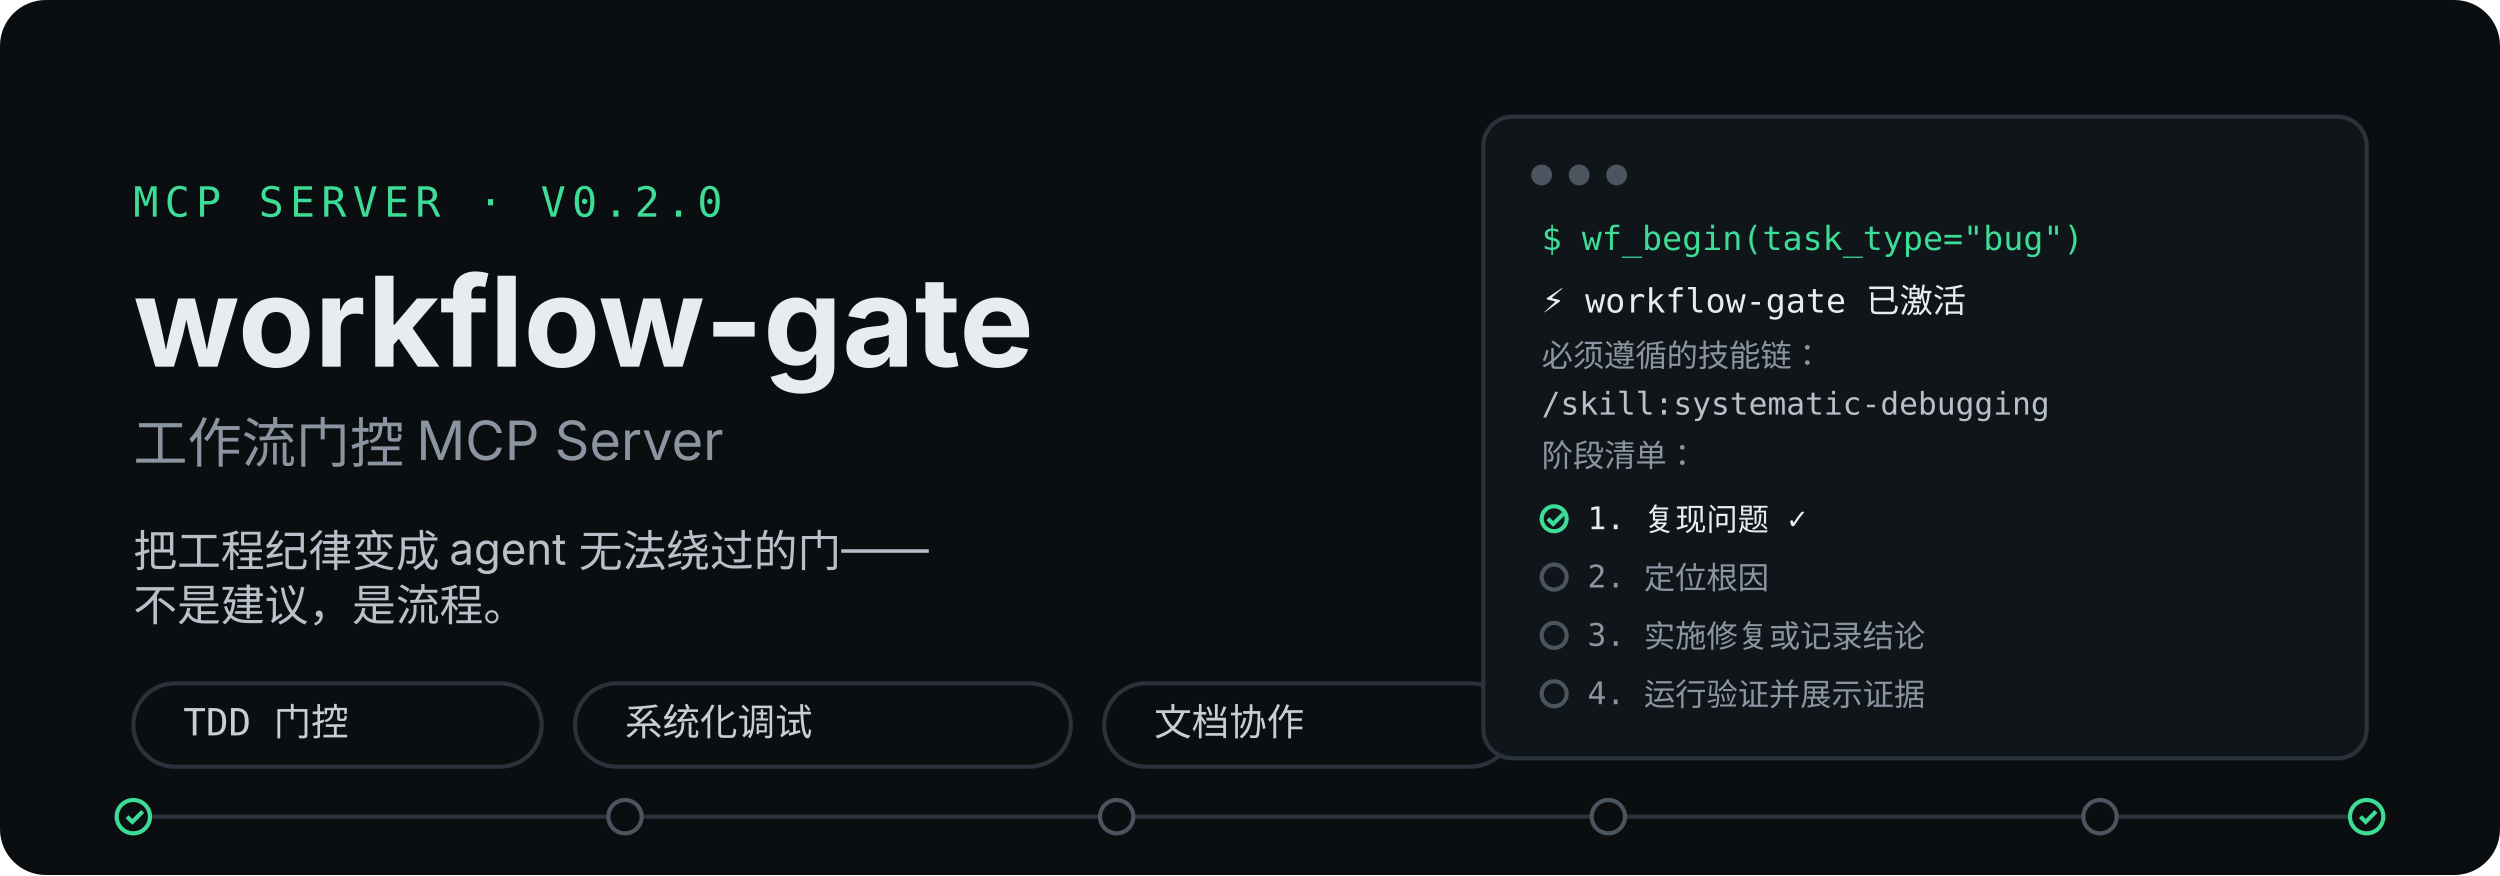
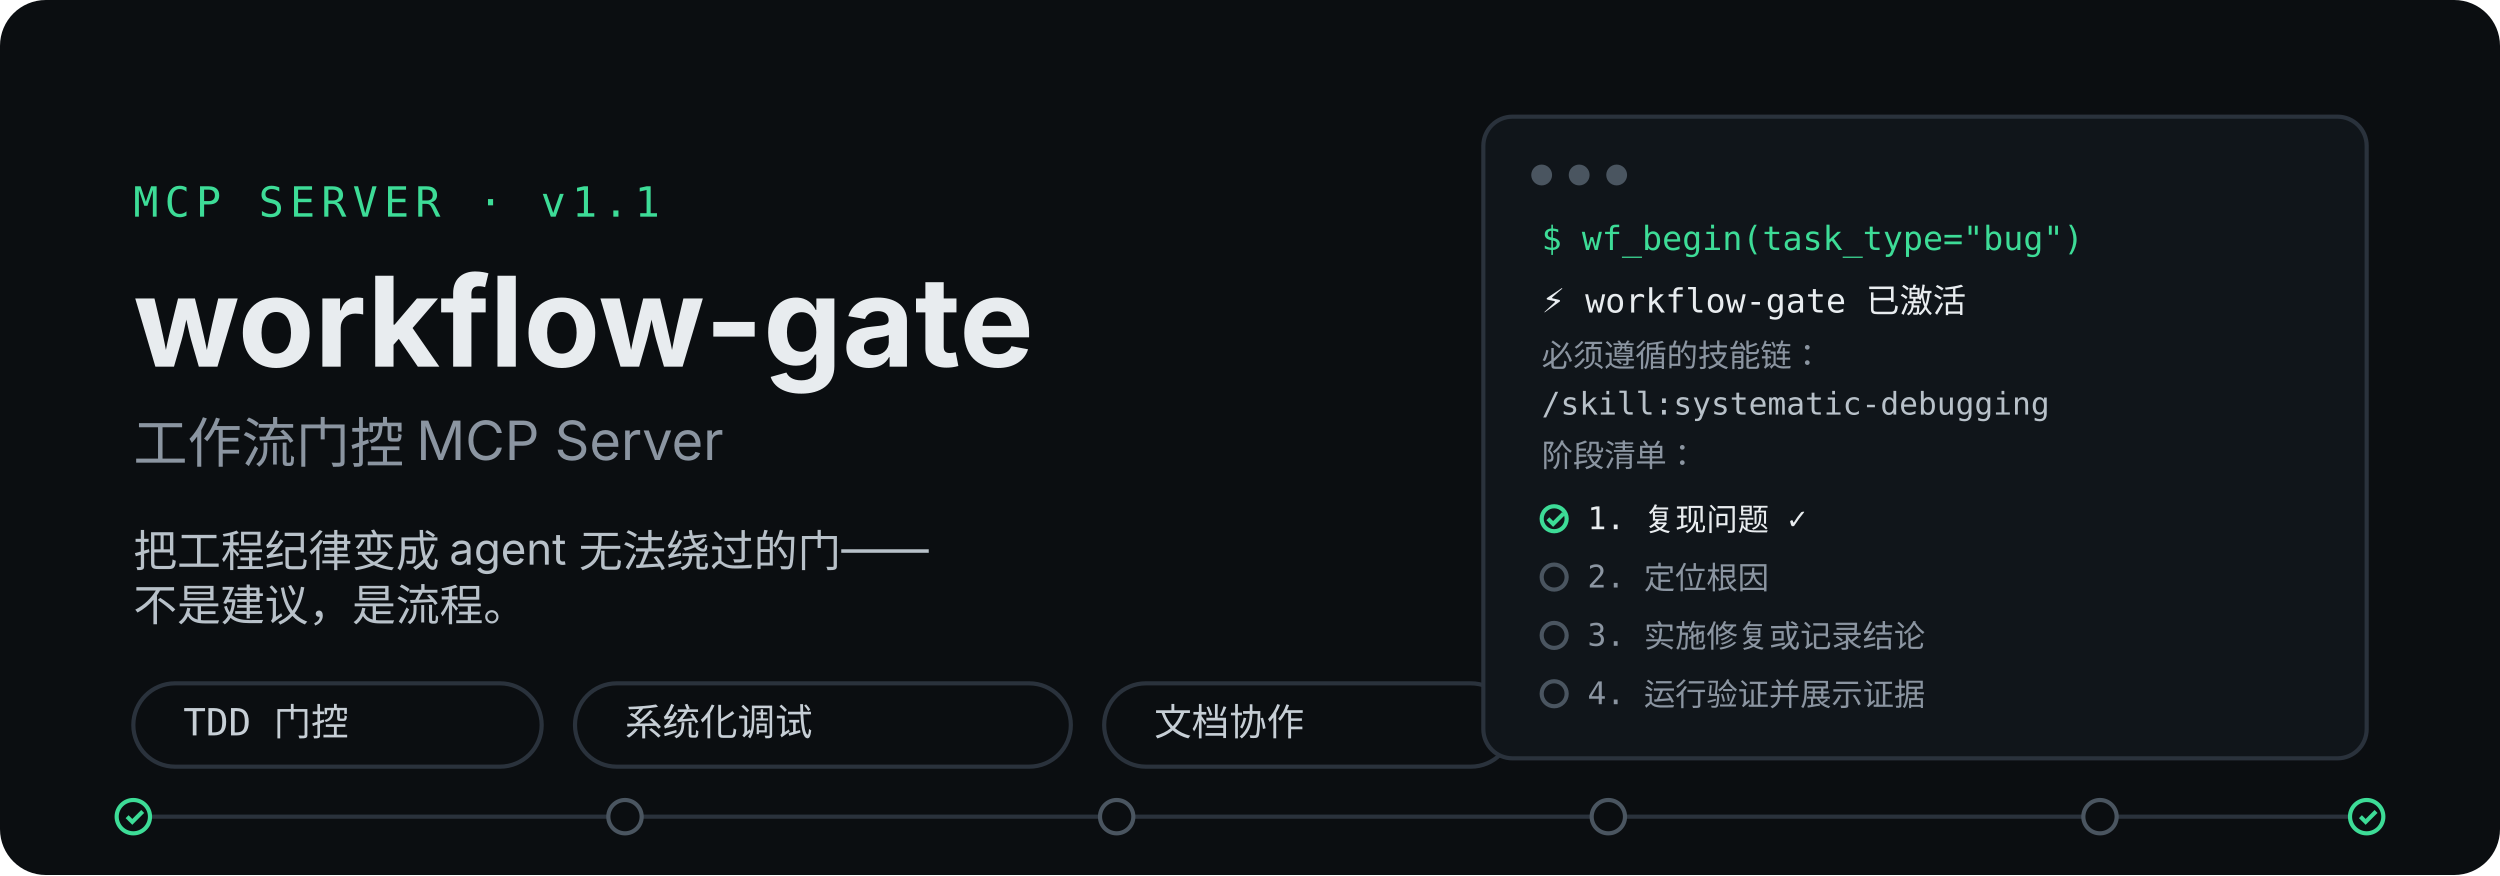
<svg xmlns="http://www.w3.org/2000/svg" width="1200" height="420" viewBox="0 0 1200 420">
  <rect width="1200" height="420" rx="22" fill="#0B0E11" />
-   <text x="64" y="104" font-family="ui-monospace, 'Cascadia Mono', Consolas, monospace" font-size="20" fill="#3DDC97" letter-spacing="3">MCP SERVER · V0.2.0</text>
+   <text x="64" y="104" font-family="ui-monospace, 'Cascadia Mono', Consolas, monospace" font-size="20" fill="#3DDC97" letter-spacing="3">MCP SERVER · v1.1</text>
  <text x="64" y="176" font-family="ui-sans-serif, -apple-system, 'Segoe UI', sans-serif" font-size="60" font-weight="700" fill="#E8ECEF">workflow-gate</text>
  <text x="64" y="222" font-family="ui-sans-serif, -apple-system, 'Segoe UI', sans-serif" font-size="26" fill="#8B95A1">工作流门控 MCP Server</text>
  <text x="64" y="272" font-family="ui-sans-serif, -apple-system, 'Segoe UI', sans-serif" font-size="21" fill="#B8C1C9">把工程纪律变成 agent 无法绕过的门——</text>
  <text x="64" y="298" font-family="ui-sans-serif, -apple-system, 'Segoe UI', sans-serif" font-size="21" fill="#B8C1C9">不是建议，是流程。</text>
  <g font-family="ui-monospace, 'Cascadia Mono', Consolas, monospace" font-size="18" fill="#C7CFD6">
    <rect x="64" y="328" width="196" height="40" rx="20" fill="none" stroke="#2A323C" stroke-width="2" />
    <text x="88" y="353">TDD 门控</text>
    <rect x="276" y="328" width="238" height="40" rx="20" fill="none" stroke="#2A323C" stroke-width="2" />
    <text x="300" y="353">系统化调试</text>
    <rect x="530" y="328" width="196" height="40" rx="20" fill="none" stroke="#2A323C" stroke-width="2" />
    <text x="554" y="353">文档协作</text>
  </g>
  <g>
    <rect x="712" y="56" width="424" height="308" rx="14" fill="#10151A" stroke="#2A323C" stroke-width="2" />
    <circle cx="740" cy="84" r="5" fill="#4A5560" />
    <circle cx="758" cy="84" r="5" fill="#4A5560" />
    <circle cx="776" cy="84" r="5" fill="#4A5560" />
    <text x="740" y="120" font-family="ui-monospace, 'Cascadia Mono', Consolas, monospace" font-size="16" fill="#3DDC97">$ wf_begin(task_type="bug")</text>
    <text x="740" y="150" font-family="ui-monospace, 'Cascadia Mono', Consolas, monospace" font-size="16" fill="#E8ECEF">⚡ workflow-gate 已激活</text>
    <text x="740" y="176" font-family="ui-monospace, 'Cascadia Mono', Consolas, monospace" font-size="15" fill="#8B95A1">必须遵循的技能链：</text>
    <text x="740" y="199" font-family="ui-monospace, 'Cascadia Mono', Consolas, monospace" font-size="15" fill="#B8C1C9">  /skill:systematic-debugging</text>
    <text x="740" y="224" font-family="ui-monospace, 'Cascadia Mono', Consolas, monospace" font-size="15" fill="#8B95A1">阶段清单：</text>
    <circle cx="746" cy="249" r="6" fill="none" stroke="#3DDC97" stroke-width="2" />
    <path d="M743 249 l2.5 2.5 l5 -5" stroke="#3DDC97" stroke-width="2" fill="none" />
    <text x="762" y="254" font-family="ui-monospace, 'Cascadia Mono', Consolas, monospace" font-size="15" fill="#E8ECEF">1. 复现问题 ✓</text>
    <circle cx="746" cy="277" r="6" fill="none" stroke="#4A5560" stroke-width="2" />
    <text x="762" y="282" font-family="ui-monospace, 'Cascadia Mono', Consolas, monospace" font-size="15" fill="#8B95A1">2. 定位根因</text>
    <circle cx="746" cy="305" r="6" fill="none" stroke="#4A5560" stroke-width="2" />
    <text x="762" y="310" font-family="ui-monospace, 'Cascadia Mono', Consolas, monospace" font-size="15" fill="#8B95A1">3. 实施修复或记录结论</text>
    <circle cx="746" cy="333" r="6" fill="none" stroke="#4A5560" stroke-width="2" />
    <text x="762" y="338" font-family="ui-monospace, 'Cascadia Mono', Consolas, monospace" font-size="15" fill="#8B95A1">4. 运行验证并展示证据</text>
  </g>
  <g>
    <line x1="64" y1="392" x2="1136" y2="392" stroke="#2A323C" stroke-width="2" />
    <circle cx="64" cy="392" r="8" fill="#0B0E11" stroke="#3DDC97" stroke-width="2" />
    <path d="M61 392 l2.5 2.5 l5 -5" stroke="#3DDC97" stroke-width="2" fill="none" />
    <circle cx="300" cy="392" r="8" fill="#0B0E11" stroke="#4A5560" stroke-width="2" />
    <circle cx="536" cy="392" r="8" fill="#0B0E11" stroke="#4A5560" stroke-width="2" />
    <circle cx="772" cy="392" r="8" fill="#0B0E11" stroke="#4A5560" stroke-width="2" />
    <circle cx="1008" cy="392" r="8" fill="#0B0E11" stroke="#4A5560" stroke-width="2" />
    <circle cx="1136" cy="392" r="8" fill="#0B0E11" stroke="#3DDC97" stroke-width="2" />
    <path d="M1133 392 l2.5 2.5 l5 -5" stroke="#3DDC97" stroke-width="2" fill="none" />
  </g>
</svg>
